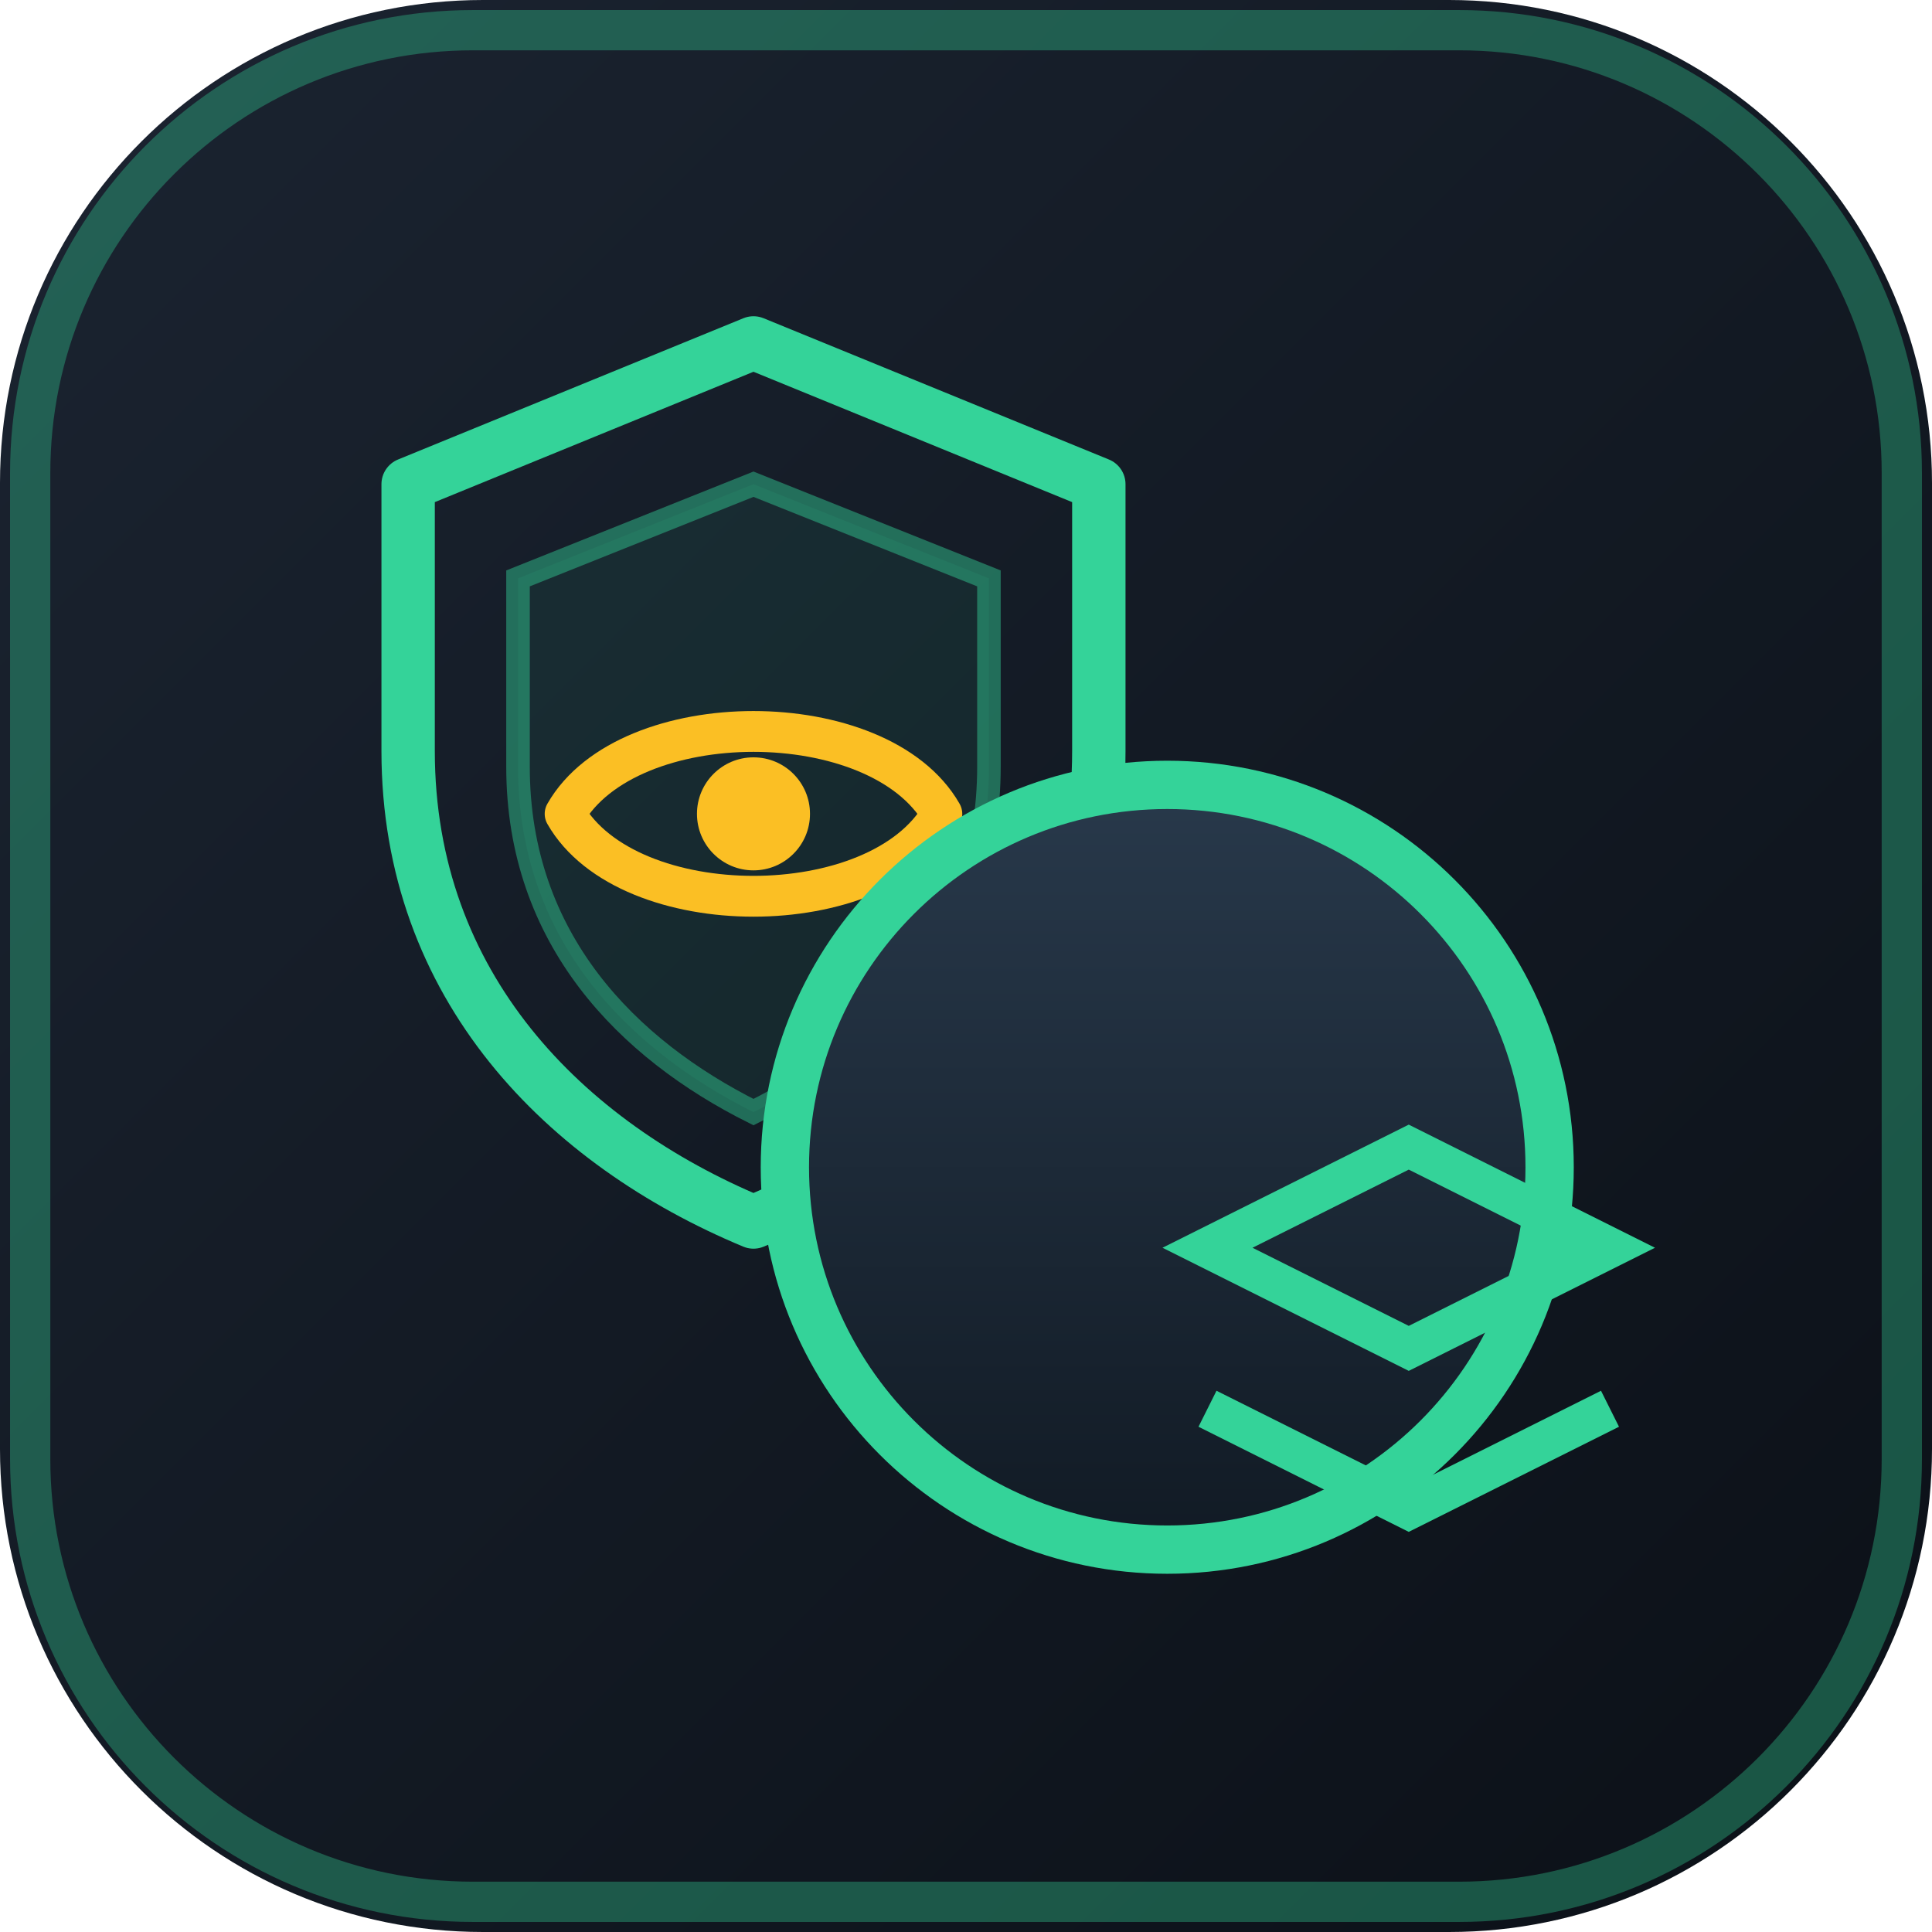
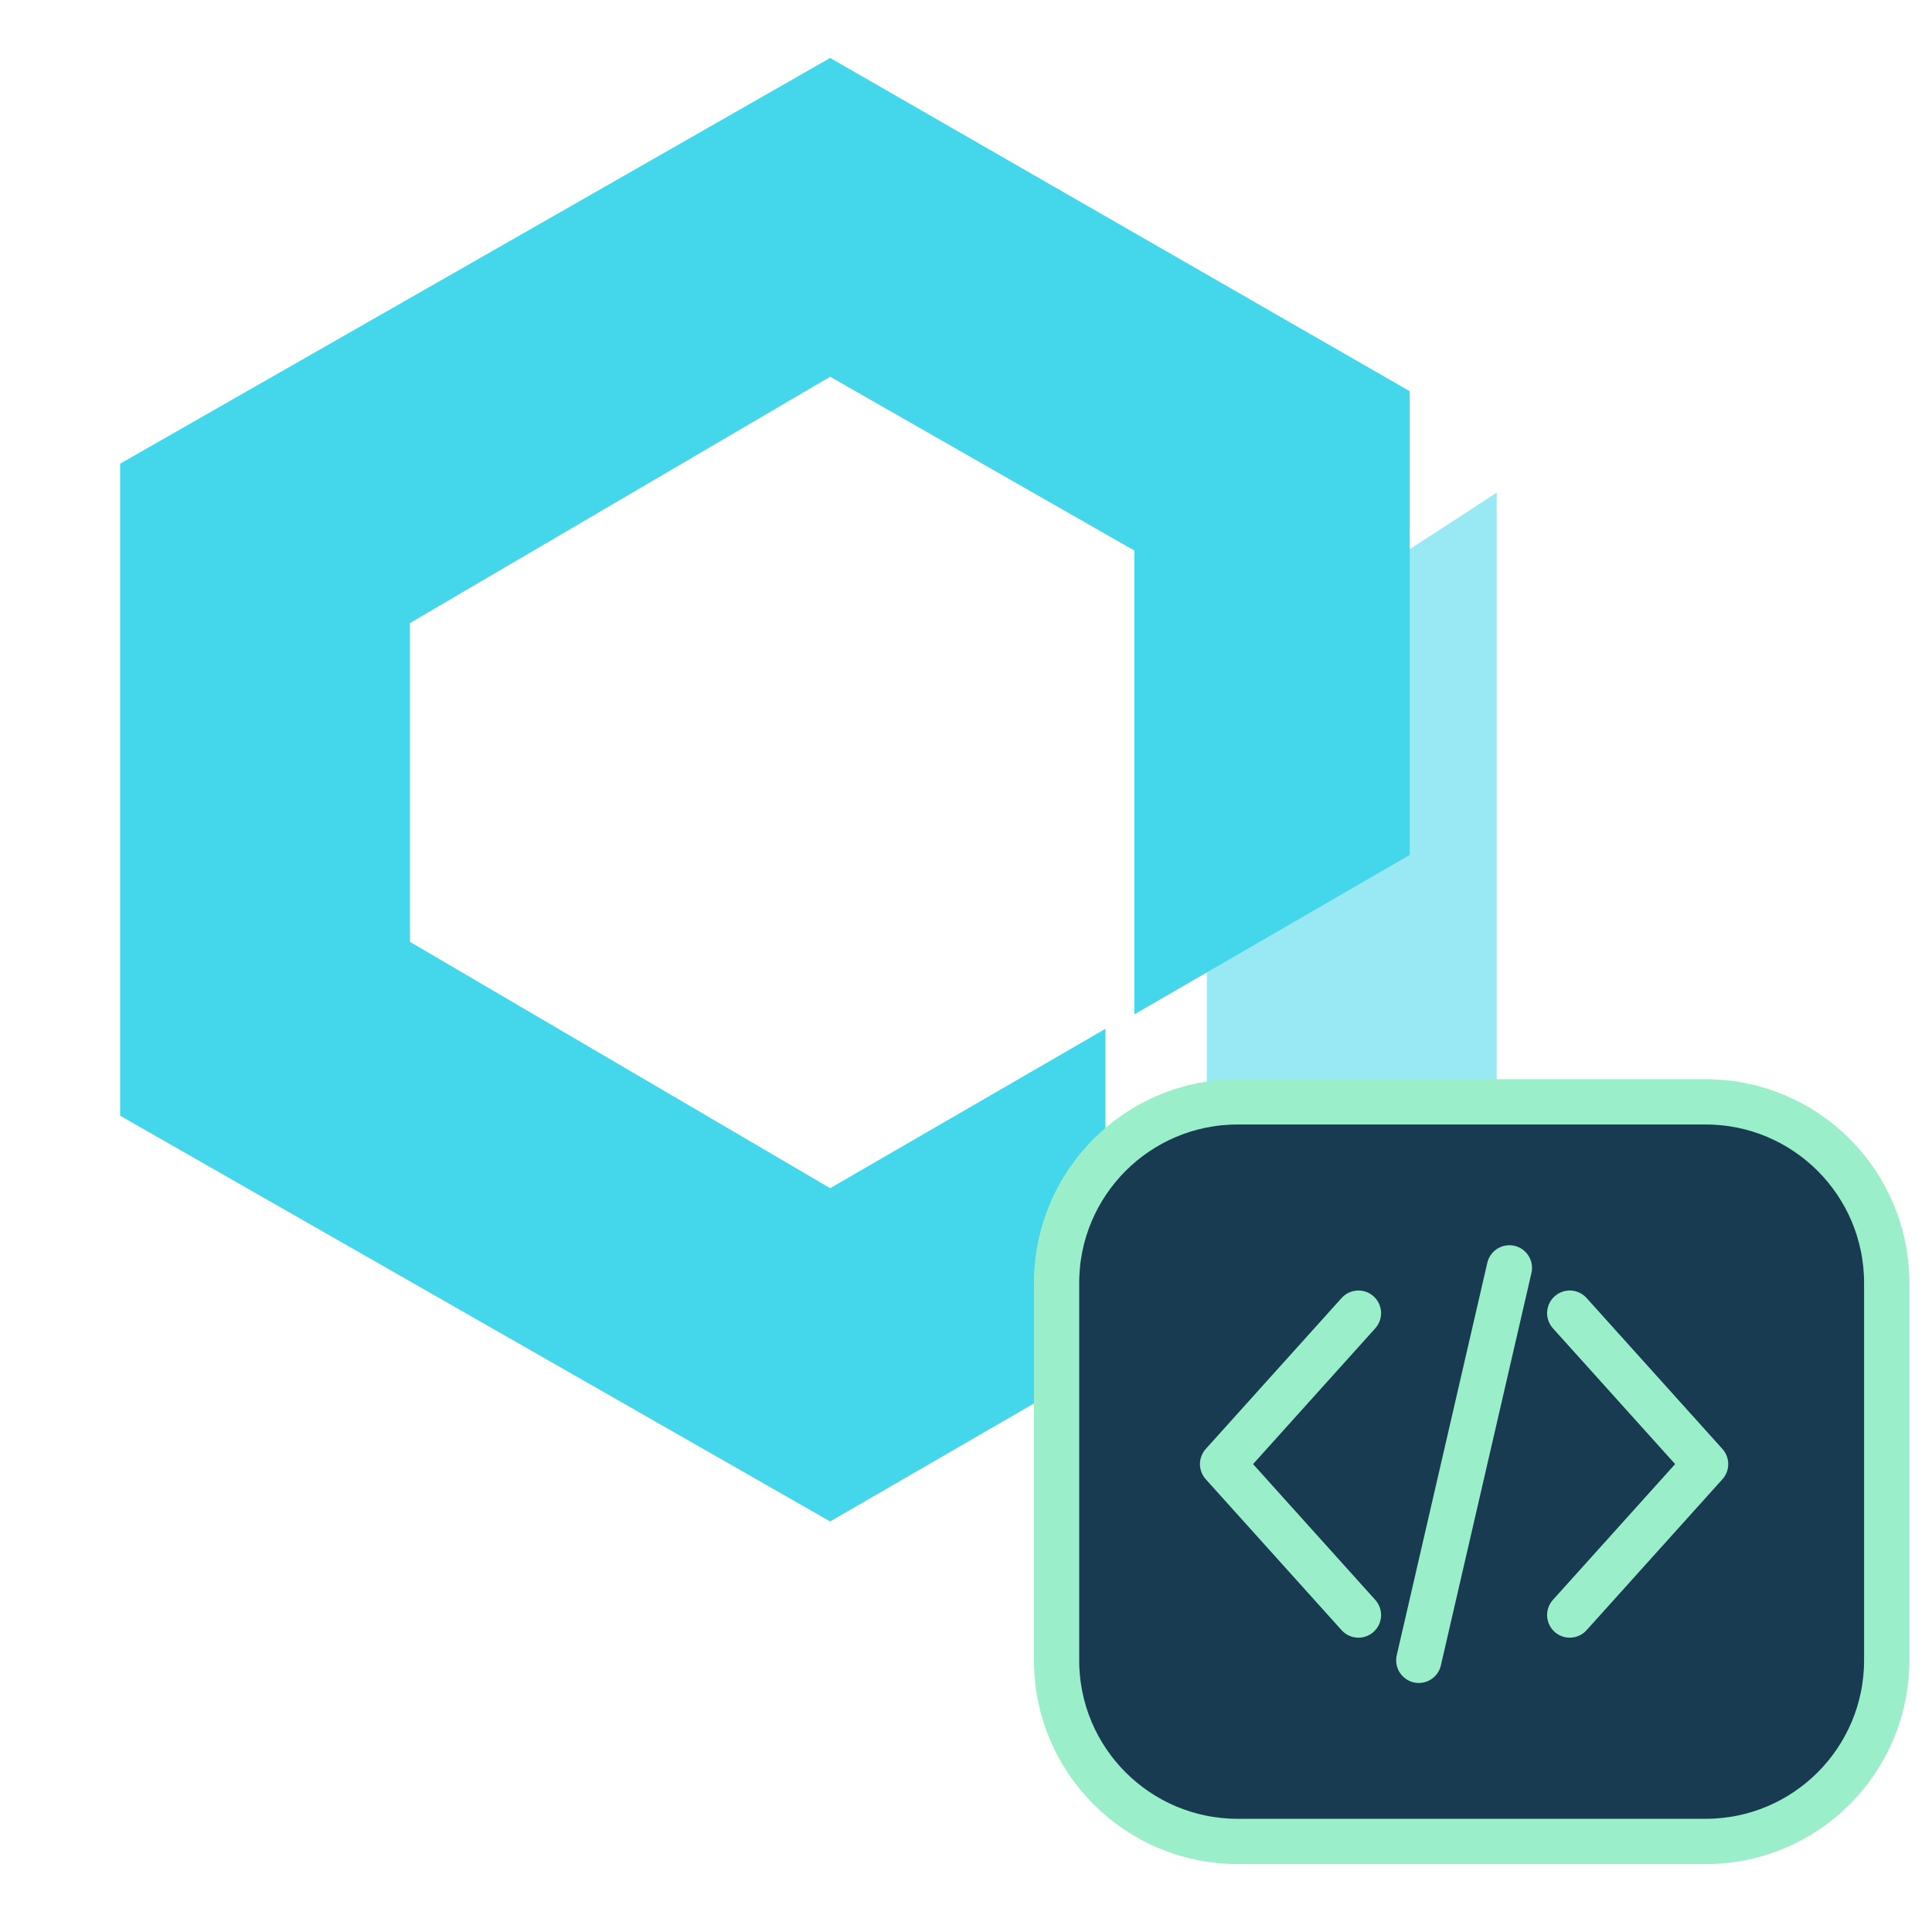
- <svg xmlns="http://www.w3.org/2000/svg" width="128" height="128" viewBox="0 0 96 96" role="img" aria-label="modesty-lib">
-   <defs>
-     <linearGradient id="gmodestylib" x1="0" y1="0" x2="1" y2="1">
-       <stop offset="0" stop-color="#1b2431" />
-       <stop offset="1" stop-color="#0b1017" />
-     </linearGradient>
-     <linearGradient id="badge" x1="0" y1="0" x2="0" y2="1">
-       <stop offset="0" stop-color="#28394b" />
-       <stop offset="1" stop-color="#111a24" />
-     </linearGradient>
-   </defs>
-   <rect width="96" height="96" rx="24" fill="url(#gmodestylib)" />
-   <rect x="1.5" y="1.5" width="93" height="93" rx="22" fill="none" stroke="#34d399" stroke-opacity=".35" stroke-width="2" />
-   <g transform="translate(0 3) scale(0.78)">
-     <path d="M48 18 L70 27 v17 c0 15 -10 25 -22 30 -12 -5 -22 -15 -22 -30 V27 z" fill="none" stroke="#34d399" stroke-width="3.4" stroke-linejoin="round" />
-     <path d="M48 27 L63 33 v12 c0 11 -7 18 -15 22 -8 -4 -15 -11 -15 -22 V33 z" fill="#34d399" fill-opacity=".08" stroke="#34d399" stroke-opacity=".45" stroke-width="1.5" />
-     <path d="M36 48 c4 -7 20 -7 24 0 -4 7 -20 7 -24 0 z" fill="none" stroke="#fbbf24" stroke-width="2.6" stroke-linejoin="round" />
-     <circle cx="48" cy="48" r="3.6" fill="#fbbf24" />
+ <svg xmlns="http://www.w3.org/2000/svg" width="128" height="128" viewBox="0 0 128 128" role="img" aria-labelledby="title">
+   <g transform="translate(7 0) scale(.96)" fill="#44D7EB">
+     <path d="M50 4L90 27V59L71 70V38L50 26L21 43V65L50 82L69 71V94L50 105L1 77V32Z" />
+     <path d="M96 34V86L76 98V47Z" opacity=".55" />
  </g>
-   <g transform="translate(58 58)">
-     <circle r="19" fill="url(#badge)" stroke="#34d399" stroke-width="2.4" />
-     <g color="#34d399" transform="translate(-10 -10)">
-       <path d="M12 14 L22 9 L32 14 L22 19 Z" fill="none" stroke="currentColor" stroke-width="2" />
-       <path d="M12 22 L22 27 L32 22" fill="none" stroke="currentColor" stroke-width="2" />
-     </g>
+   <rect x="70" y="73" width="55" height="49" rx="12" fill="#193B51" stroke="#9BEECA" stroke-width="3" />
+   <g transform="translate(77 81)" fill="none" stroke="#9BEECA" stroke-width="3" stroke-linecap="round" stroke-linejoin="round">
+     <path d="M13 6L4 16L13 26M27 6L36 16L27 26M23 3L17 29" />
  </g>
</svg>
